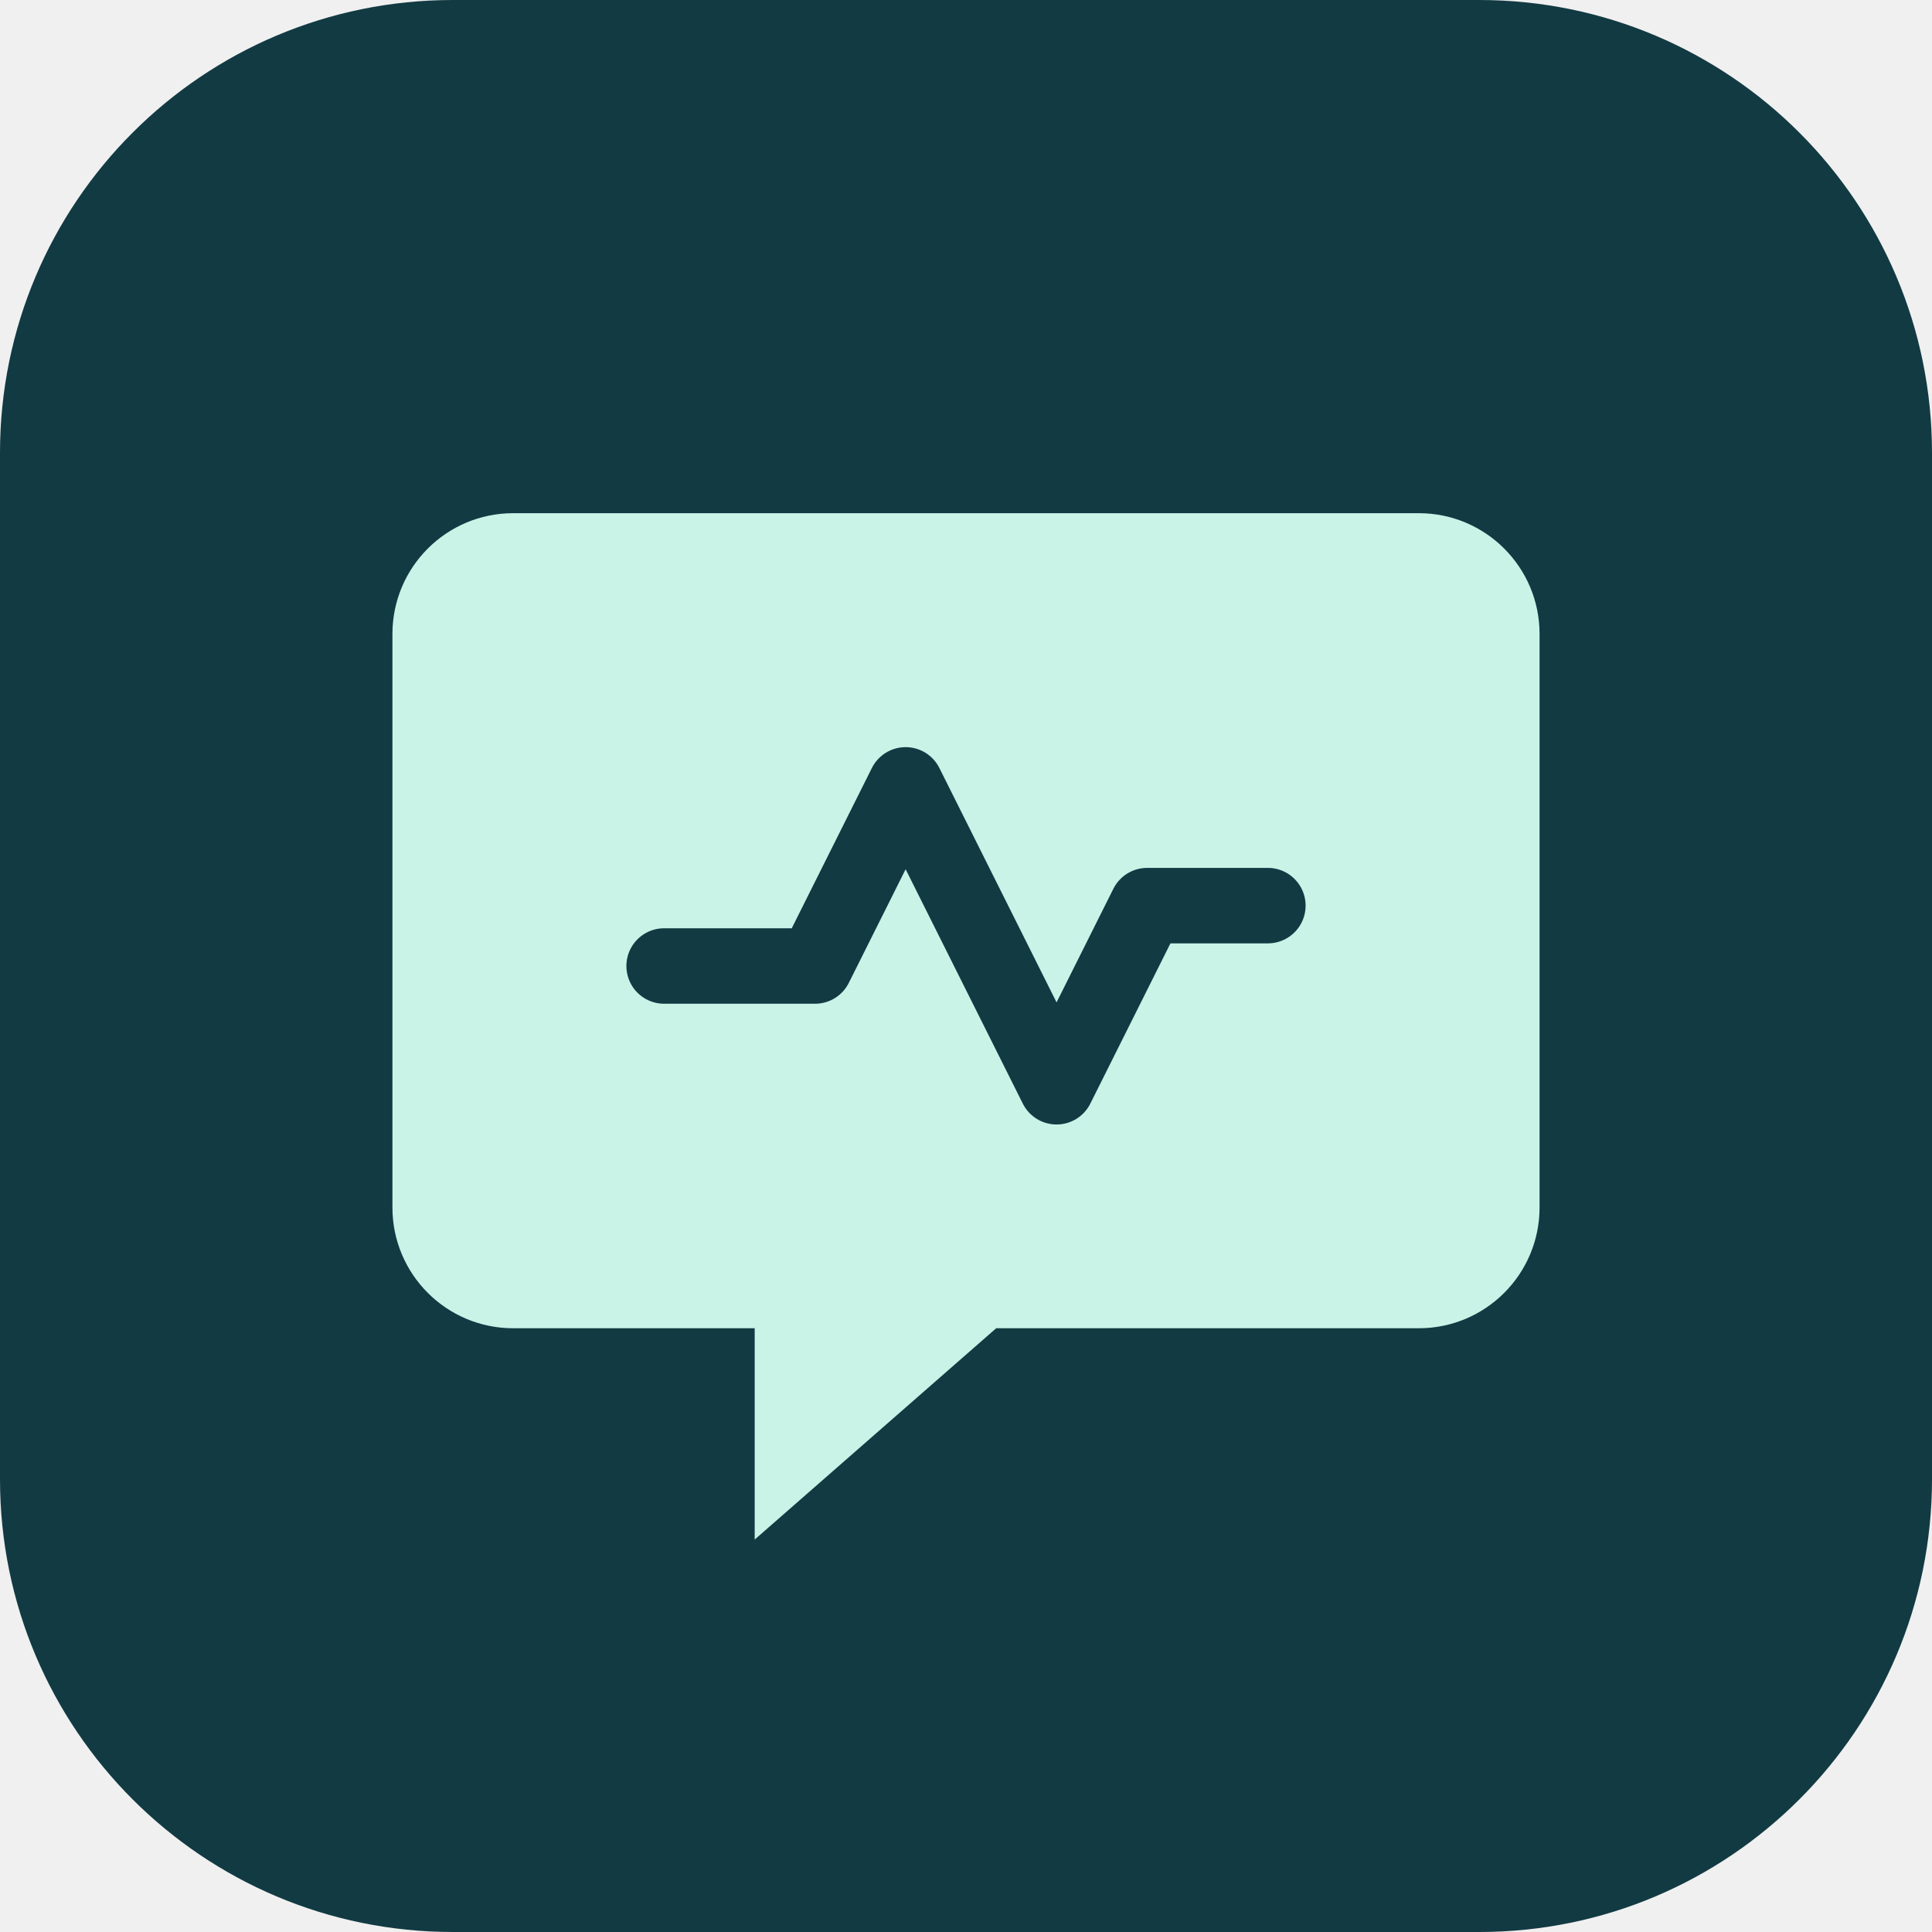
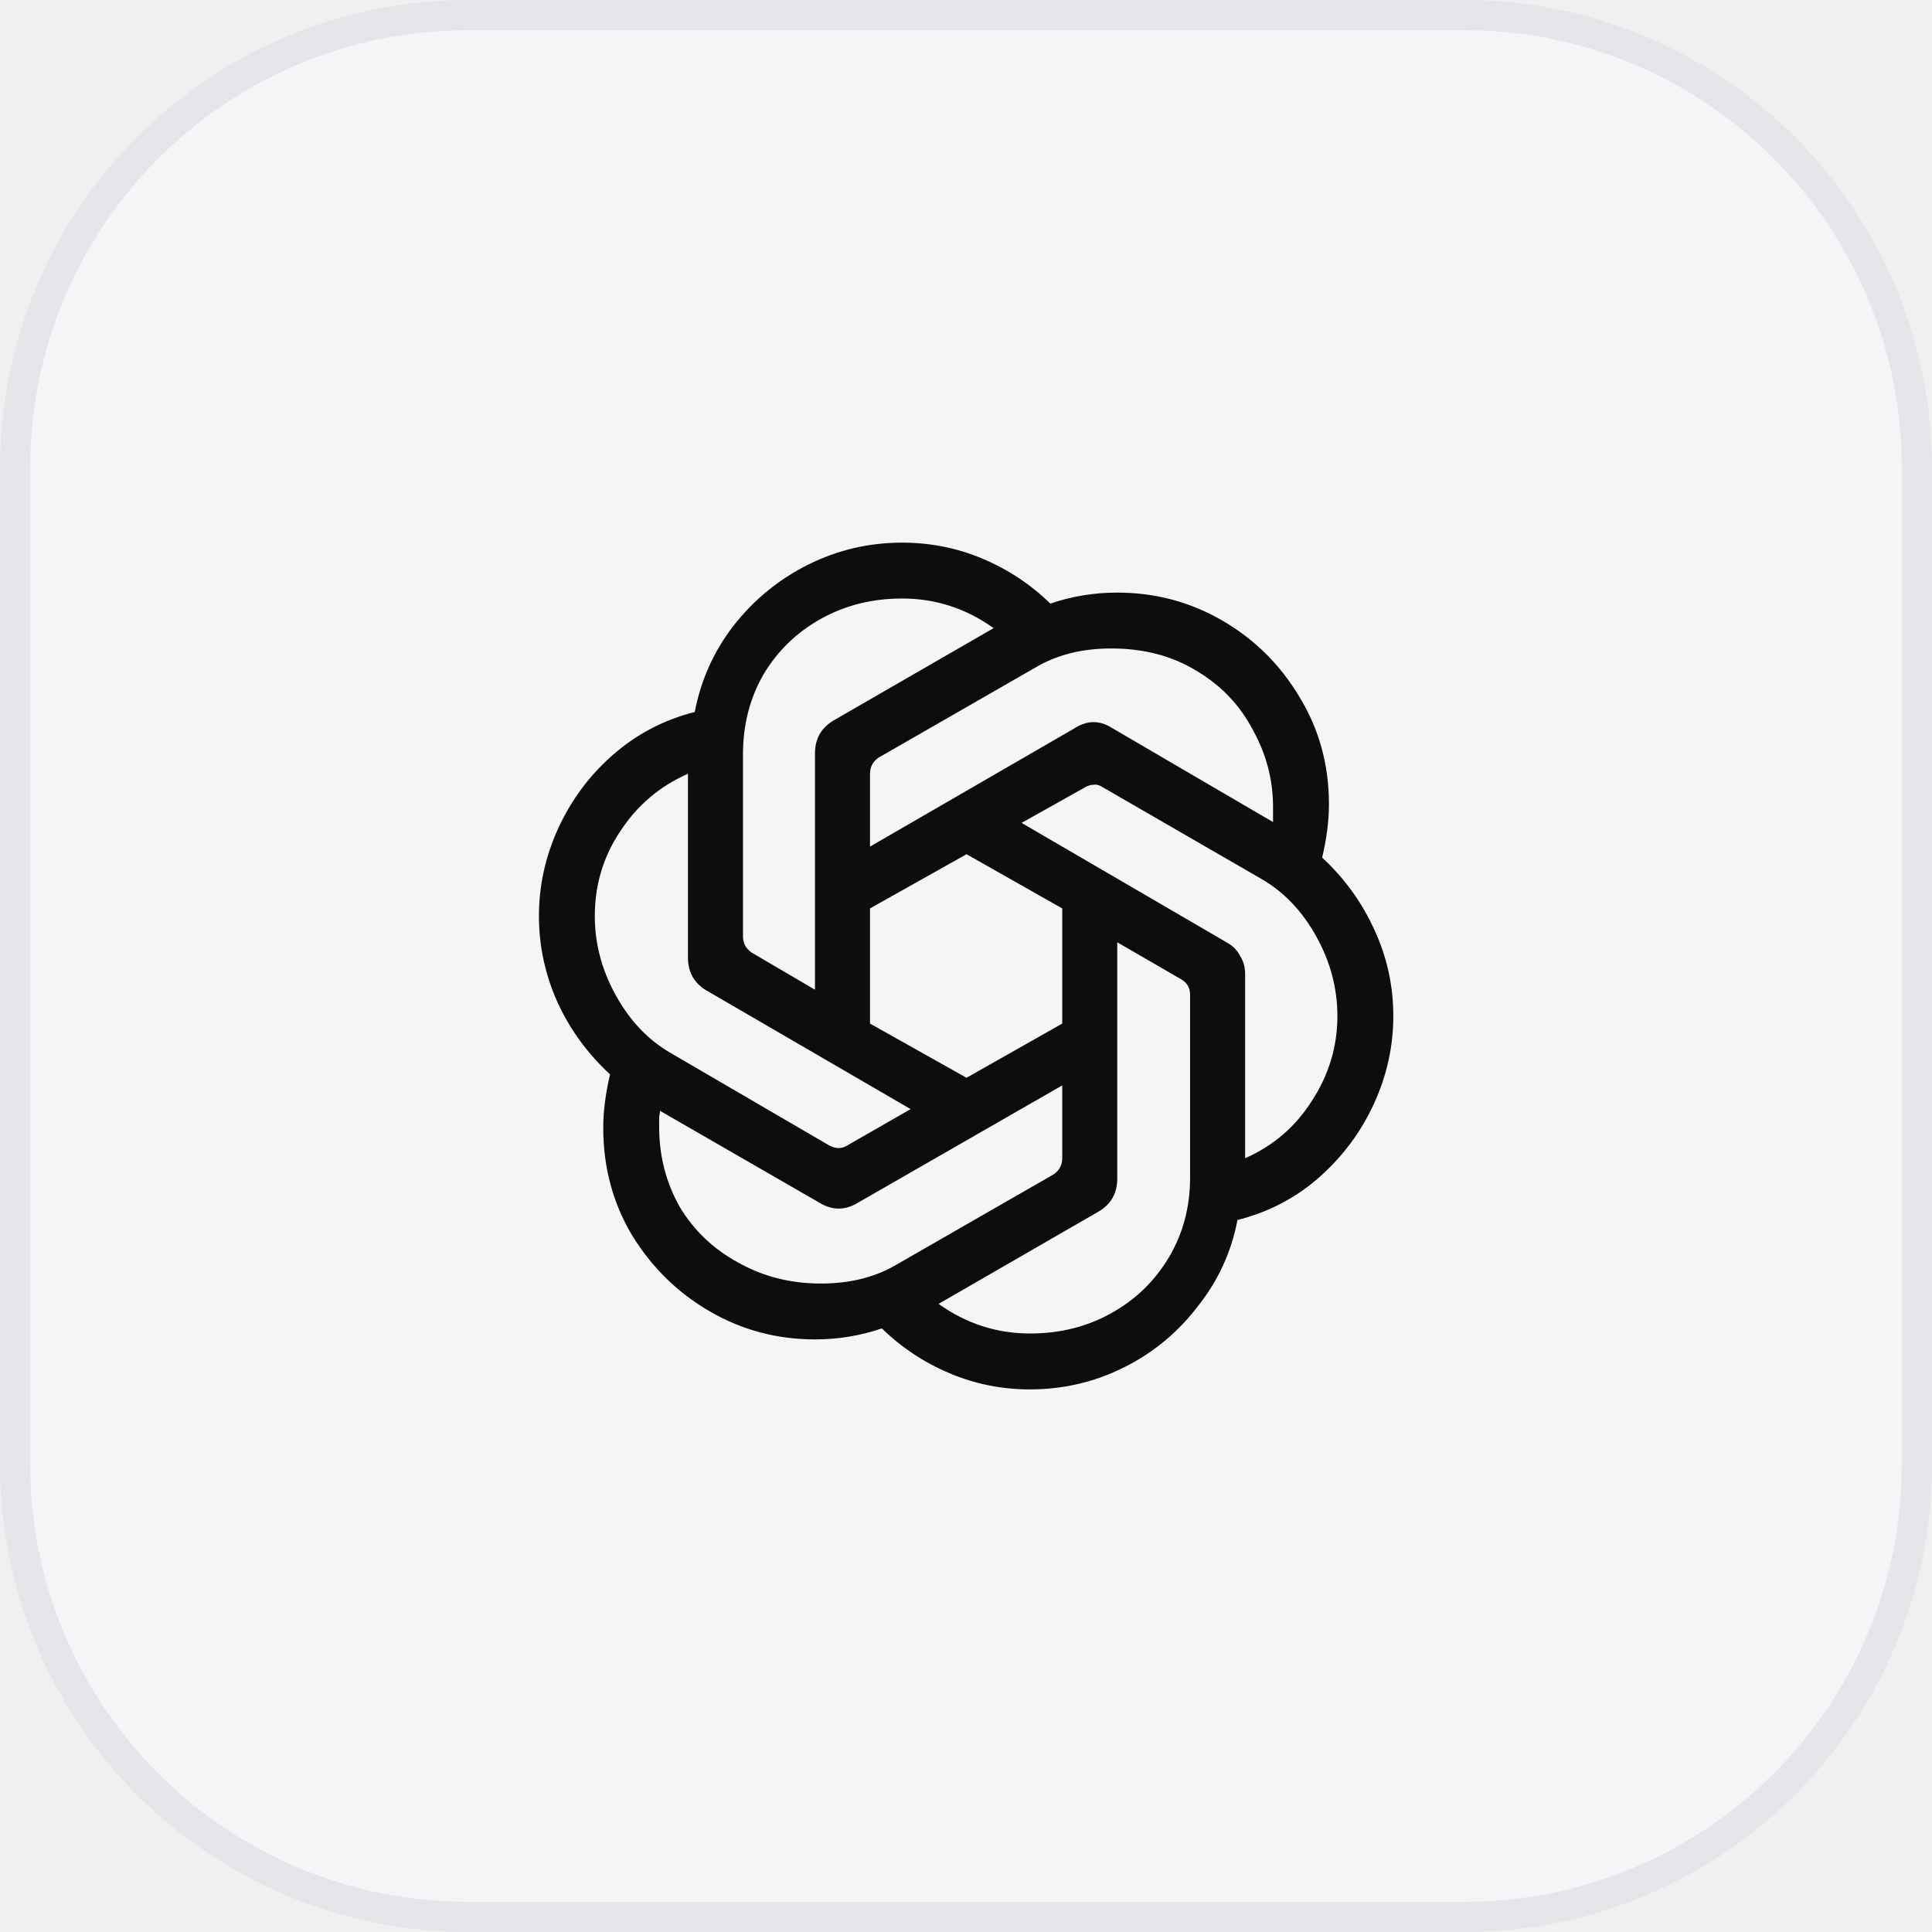
<svg xmlns="http://www.w3.org/2000/svg" viewBox="0 0 64 64">
-   <rect width="64" height="64" rx="15" fill="#123a43" />
-   <path d="M17 17h30a4 4 0 0 1 4 4v19a4 4 0 0 1-4 4H33l-8 7v-7h-8a4 4 0 0 1-4-4V21a4 4 0 0 1 4-4Z" fill="#c9f3e7" />
-   <path d="M22 32h5l3-6 5 10 3-6h4" fill="none" stroke="#123a43" stroke-linecap="round" stroke-linejoin="round" stroke-width="2.5" />
+   <style>
+     .tile { fill: #f4f5f7; stroke: #e4e6ea; }
+     .mark { fill: #0d0d0d; }
+     @media (prefers-color-scheme: dark) {
+       .tile { fill: #23272e; stroke: #363b45; }
+       .mark { fill: #fff; }
+     }
+   </style>
+   <rect class="tile" x="0.5" y="0.5" width="63" height="63" rx="15" />
+   <svg x="15" y="15" width="34" height="34" viewBox="0 0 21 21">
+     <path class="mark" d="M11.81 19.163C11.233 19.163 10.684 19.053 10.164 18.833C9.645 18.614 9.183 18.308 8.778 17.915C8.339 18.065 7.883 18.14 7.41 18.14C6.636 18.14 5.92 17.95 5.261 17.569C4.603 17.188 4.072 16.668 3.667 16.009C3.275 15.351 3.078 14.618 3.078 13.809C3.078 13.474 3.125 13.11 3.217 12.718C2.755 12.29 2.397 11.799 2.143 11.245C1.889 10.679 1.762 10.09 1.762 9.478C1.762 8.854 1.895 8.254 2.16 7.676C2.426 7.099 2.795 6.602 3.269 6.186C3.754 5.759 4.314 5.464 4.95 5.303C5.077 4.644 5.342 4.055 5.746 3.535C6.162 3.004 6.67 2.588 7.271 2.288C7.872 1.988 8.513 1.838 9.194 1.838C9.772 1.838 10.32 1.947 10.84 2.167C11.36 2.386 11.822 2.692 12.226 3.085C12.665 2.935 13.121 2.86 13.595 2.86C14.368 2.86 15.085 3.05 15.743 3.431C16.401 3.813 16.927 4.332 17.32 4.991C17.724 5.649 17.926 6.382 17.926 7.191C17.926 7.526 17.88 7.89 17.787 8.282C18.249 8.71 18.607 9.206 18.861 9.772C19.116 10.327 19.243 10.91 19.243 11.522C19.243 12.146 19.11 12.746 18.844 13.324C18.578 13.902 18.203 14.404 17.718 14.831C17.244 15.247 16.69 15.536 16.055 15.697C15.928 16.356 15.656 16.945 15.241 17.465C14.836 17.996 14.334 18.412 13.733 18.712C13.133 19.012 12.492 19.163 11.81 19.163ZM7.531 16.997C8.108 16.997 8.611 16.876 9.038 16.633L12.295 14.762C12.411 14.681 12.469 14.571 12.469 14.433V12.943L8.276 15.351C8.022 15.501 7.768 15.501 7.514 15.351L4.239 13.463C4.239 13.497 4.233 13.538 4.222 13.584C4.222 13.63 4.222 13.699 4.222 13.792C4.222 14.381 4.36 14.924 4.638 15.42C4.926 15.905 5.325 16.287 5.833 16.564C6.341 16.852 6.907 16.997 7.531 16.997ZM7.704 14.173C7.773 14.208 7.837 14.225 7.895 14.225C7.953 14.225 8.01 14.208 8.068 14.173L9.367 13.428L5.192 11.002C4.938 10.852 4.811 10.627 4.811 10.327V6.567C4.233 6.821 3.771 7.214 3.425 7.745C3.078 8.265 2.905 8.843 2.905 9.478C2.905 10.044 3.05 10.587 3.338 11.106C3.627 11.626 4.002 12.019 4.464 12.284L7.704 14.173ZM11.81 18.019C12.422 18.019 12.977 17.881 13.473 17.603C13.97 17.326 14.363 16.945 14.652 16.46C14.94 15.975 15.085 15.432 15.085 14.831V11.089C15.085 10.95 15.027 10.847 14.911 10.777L13.595 10.015V14.849C13.595 15.149 13.468 15.374 13.213 15.524L9.939 17.413C10.505 17.817 11.129 18.019 11.81 18.019ZM12.469 11.678V9.322L10.511 8.213L8.536 9.322V11.678L10.511 12.787L12.469 11.678ZM7.41 6.151C7.41 5.851 7.537 5.626 7.791 5.476L11.065 3.587C10.499 3.183 9.876 2.981 9.194 2.981C8.582 2.981 8.028 3.12 7.531 3.397C7.034 3.674 6.642 4.055 6.353 4.54C6.076 5.025 5.937 5.568 5.937 6.169V9.894C5.937 10.032 5.995 10.142 6.11 10.223L7.41 10.985V6.151ZM16.211 14.433C16.788 14.179 17.244 13.786 17.579 13.255C17.926 12.723 18.099 12.146 18.099 11.522C18.099 10.956 17.955 10.413 17.666 9.894C17.377 9.374 17.002 8.981 16.54 8.716L13.3 6.844C13.231 6.798 13.167 6.781 13.11 6.792C13.052 6.792 12.994 6.81 12.936 6.844L11.637 7.572L15.83 10.015C15.957 10.084 16.049 10.177 16.107 10.292C16.176 10.396 16.211 10.523 16.211 10.673V14.433ZM12.728 5.632C12.982 5.47 13.237 5.47 13.491 5.632L16.782 7.555C16.782 7.474 16.782 7.37 16.782 7.243C16.782 6.689 16.644 6.163 16.367 5.666C16.101 5.158 15.714 4.754 15.206 4.454C14.709 4.153 14.132 4.003 13.473 4.003C12.896 4.003 12.393 4.124 11.966 4.367L8.709 6.238C8.594 6.319 8.536 6.429 8.536 6.567V8.057L12.728 5.632Z" />
+   </svg>
</svg>
